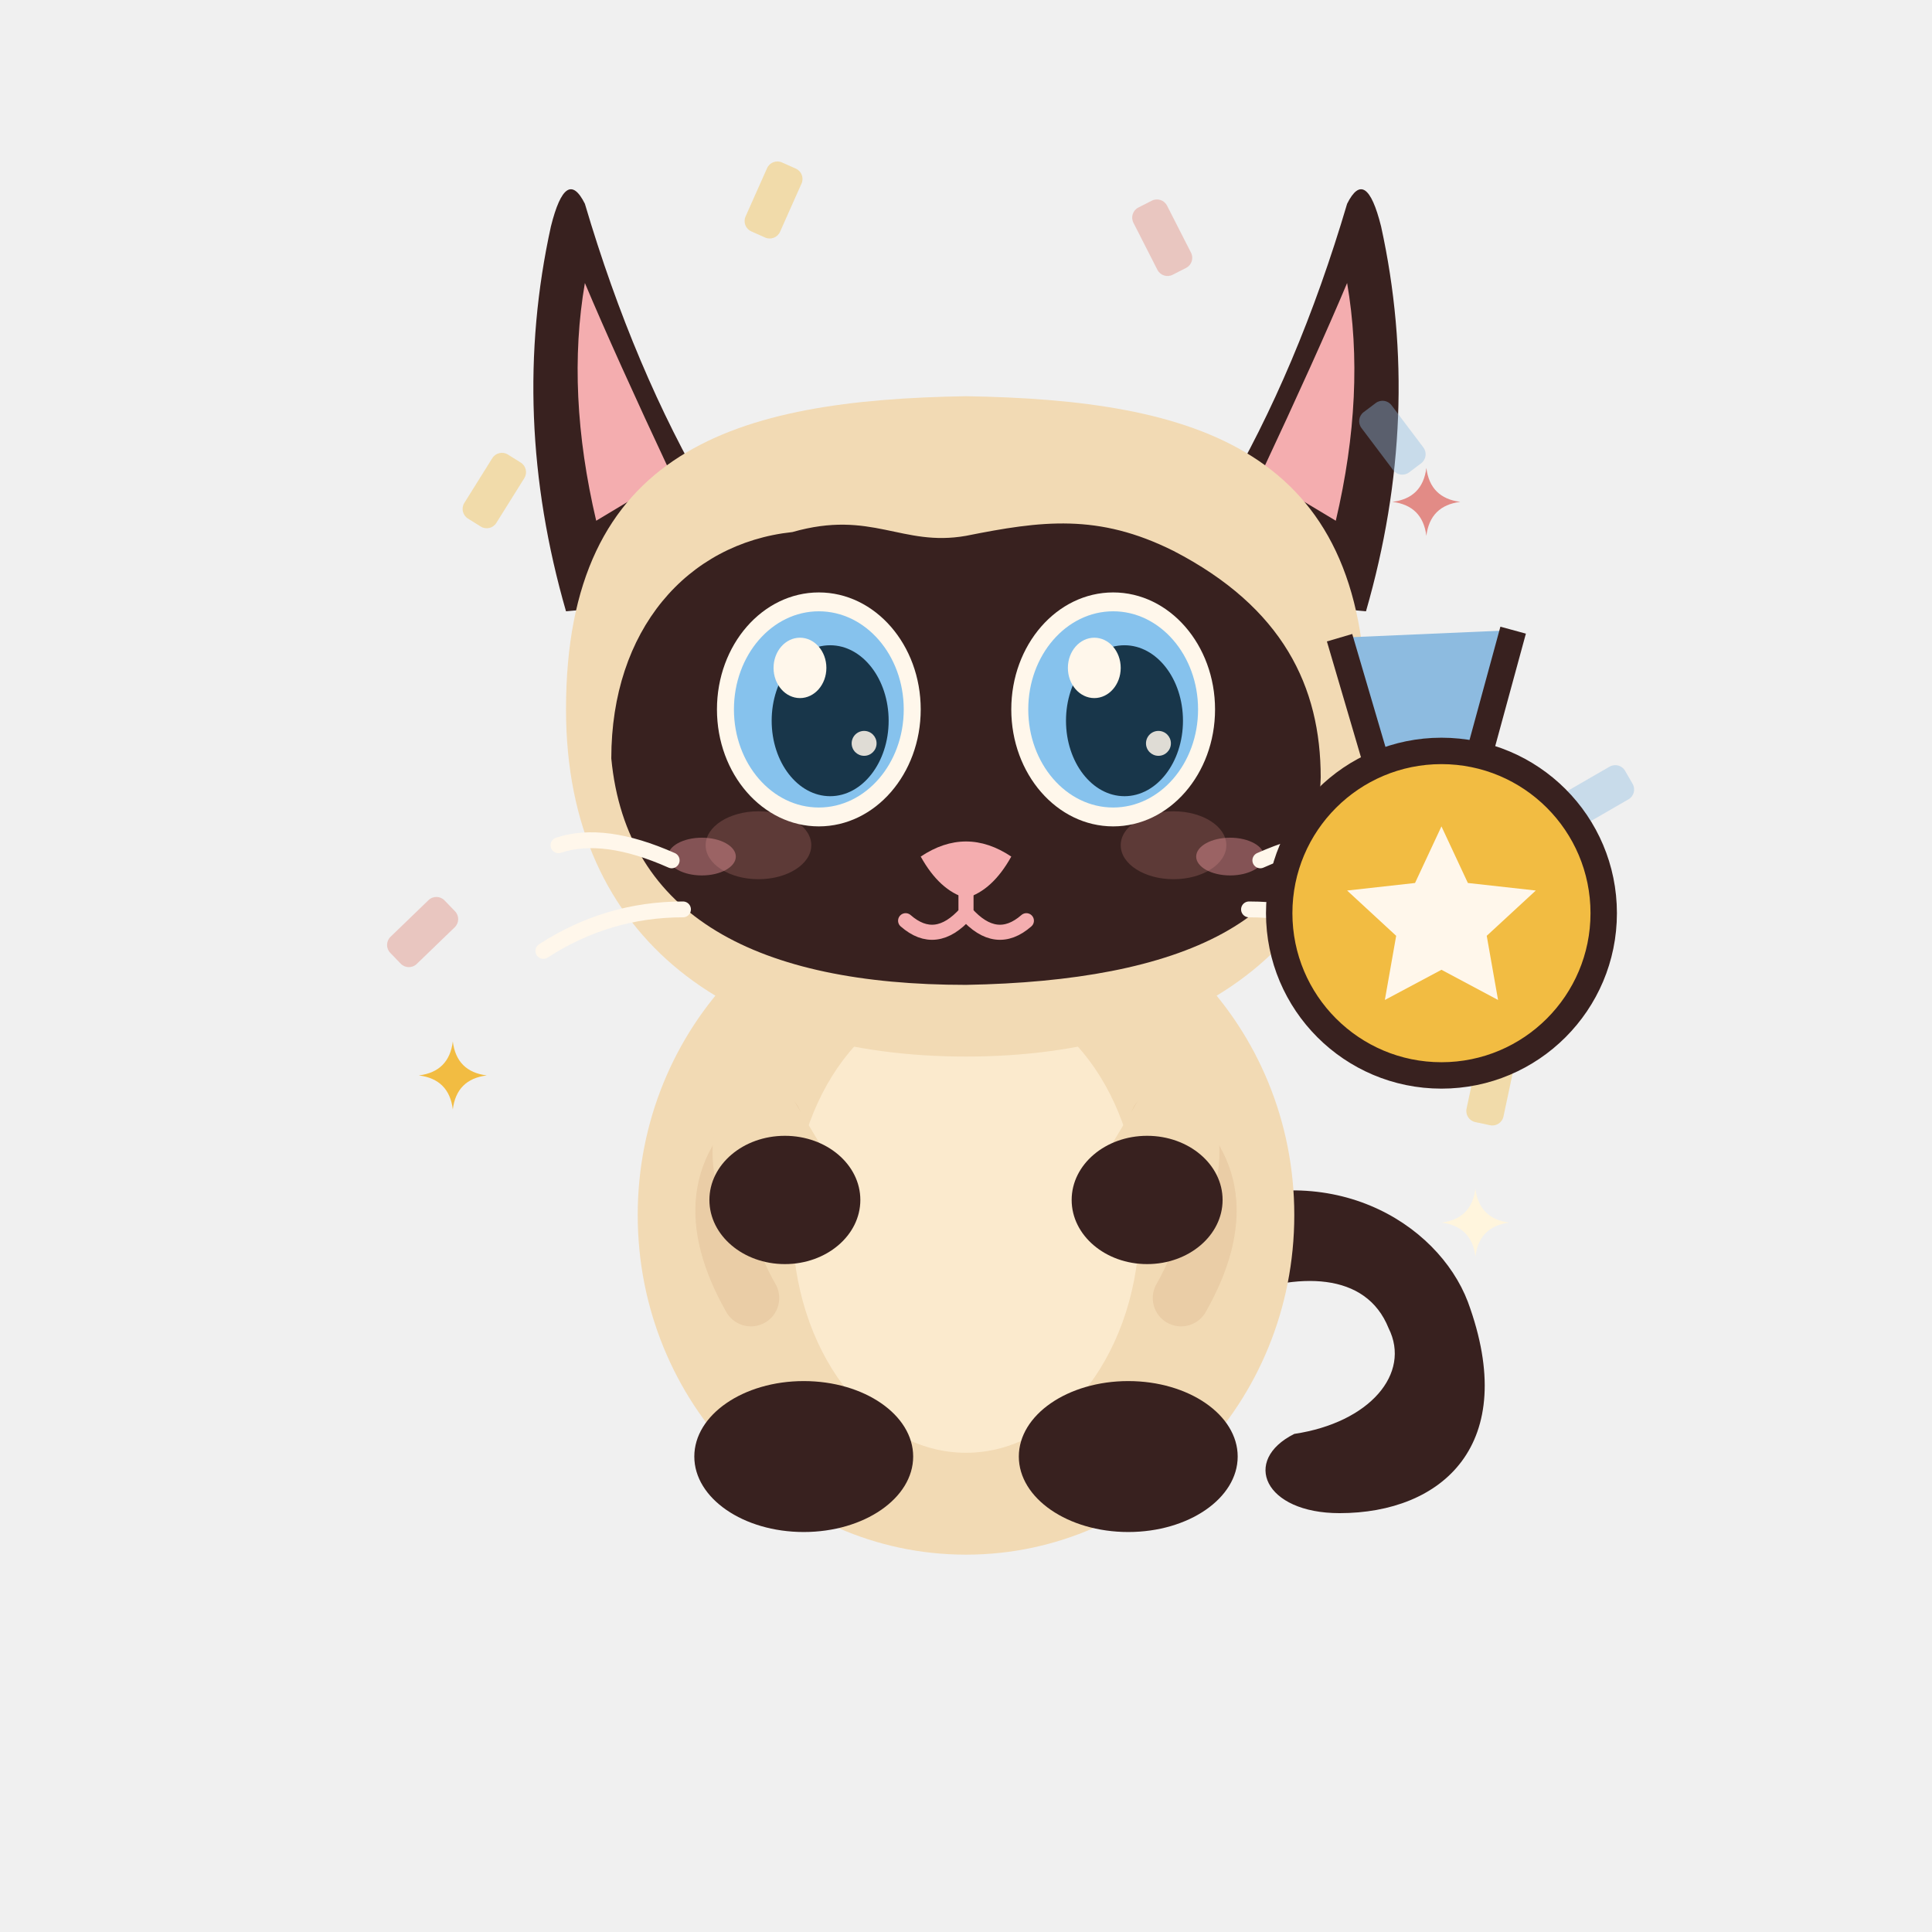
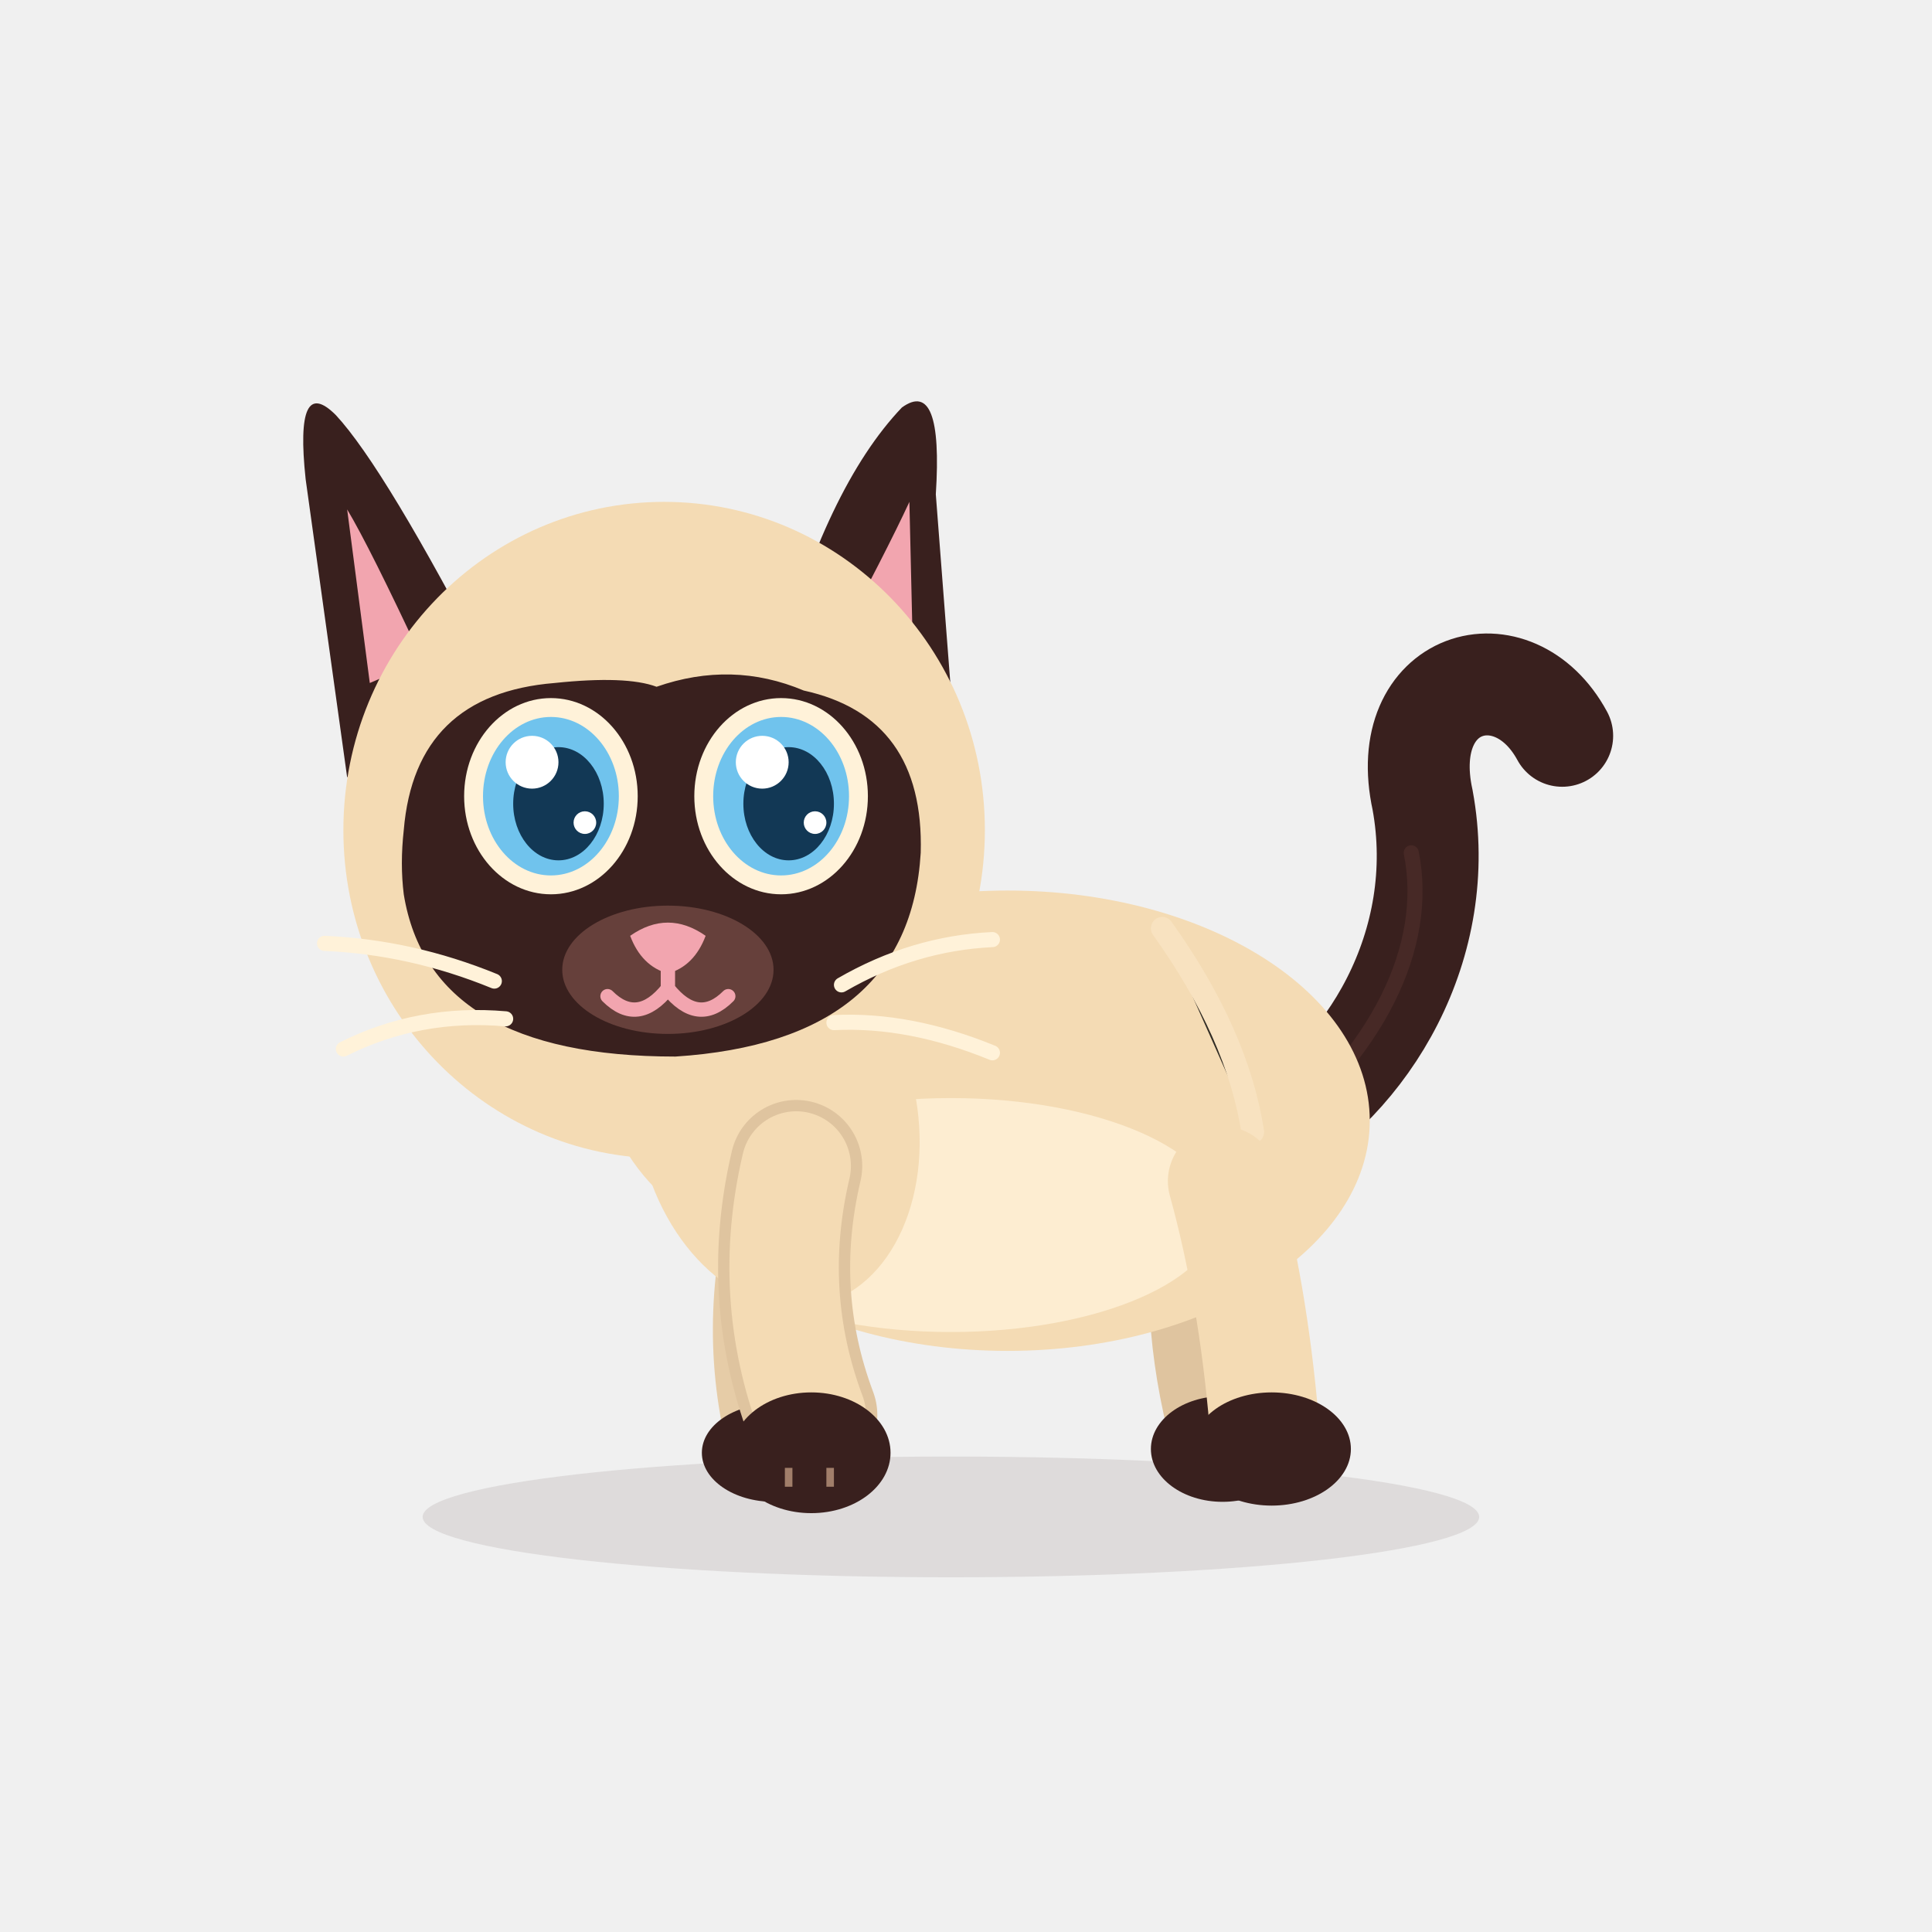
- <svg xmlns="http://www.w3.org/2000/svg" viewBox="0 0 512 512" width="512" height="512" role="img" aria-label="Objectif commun atteint" data-scene="objectif_commun" data-theme-agnostic="true" data-background="transparent" data-duration="5.5" data-loop="false" data-trigger="shared_goal_reached">
-   <g id="micro-accents">
-     <g id="spark-a">
-       <path d="M120 276 Q121 284 129 285 Q121 286 120 294 Q119 286 111 285 Q119 284 120 276Z" fill="#F2BC42" />
+ <svg xmlns="http://www.w3.org/2000/svg" viewBox="0 0 512 512" width="512" height="512" role="img" aria-label="Objectif commun" data-id="objectif_commun" data-duration="5.0" data-loop="false" data-source-rig="Azami-V4.1">
+   <style>#eyes-shut,#mouth-open,#tongue{opacity:0}#eyes-open,#mouth-smile{opacity:1}</style>
+   <g id="ground-shadow">
+     <ellipse cx="252" cy="402" rx="140" ry="16" fill="#39201E" opacity=".10" />
+   </g>
+   <g id="character">
+     <g id="tail" transform="rotate(0 339 294)">
+       <path d="M334 302 C363 286 384 250 377 212 C370 180 401 171 414 195" stroke="#39201E" stroke-width="27" stroke-linecap="round" fill="none" />
+       <path d="M336 302 C365 279 379 251 374 226" stroke="#6B403A" stroke-width="4" stroke-linecap="round" fill="none" opacity=".28" />
    </g>
-     <g id="spark-b">
-       <path d="M391 315 Q392 323 400 324 Q392 325 391 333 Q390 325 382 324 Q390 323 391 315Z" fill="#FFF5DD" />
+     <g id="back-far" transform="rotate(0 320 322)">
+       <path d="M320 313 Q314 343 322 376" stroke="#DFC49F" stroke-width="26" fill="none" stroke-linecap="round" />
+       <ellipse cx="324" cy="384" rx="19" ry="14" fill="#39201E" />
    </g>
-     <g id="spark-c">
-       <path d="M378 124 Q379 132 387 133 Q379 134 378 142 Q377 134 369 133 Q377 132 378 124Z" fill="#E28B86" />
+     <g id="front-far" transform="rotate(0 210 312)">
+       <path d="M210 309 Q198 344 205 377" stroke="#E6CCA7" stroke-width="27" fill="none" stroke-linecap="round" />
+       <ellipse cx="205" cy="385" rx="19" ry="13" fill="#39201E" />
+     </g>
+     <g id="core" transform="translate(0 0)">
+       <ellipse cx="267" cy="297" rx="96" ry="61" fill="#F4DBB4" />
+       <ellipse cx="252" cy="322" rx="71" ry="31" fill="#FFF2D9" opacity=".78" />
+       <ellipse cx="206" cy="296" rx="37" ry="51" transform="rotate(-12 206 296)" fill="#F4DBB4" />
+       <path d="M308 246 Q328 274 332 300" stroke="#F9E4C3" stroke-width="6" opacity=".8" stroke-linecap="round" />
+     </g>
+     <g id="back-near" transform="rotate(0 324 322)">
+       <path d="M324 313 Q332 342 335 377" stroke="#F4DBB4" stroke-width="29" fill="none" stroke-linecap="round" />
+       <ellipse cx="337" cy="384" rx="21" ry="15" fill="#39201E" />
+     </g>
+     <g id="neck" transform="translate(0 0)">
+       <ellipse cx="196" cy="276" rx="39" ry="51" transform="rotate(-10 196 276)" fill="#F4DBB4" />
+     </g>
+     <g id="head" transform="rotate(0 176 226)">
+       <g id="ear-left" transform="rotate(0 112 164)">
+         <path d="M130 178 Q102 124 89 110 Q78 99 81 127 L92 206Z" fill="#39201E" />
+         <path d="M112 175 Q98 145 92 135 L98 181Z" fill="#F2A5AF" />
+       </g>
+       <g id="ear-right" transform="rotate(0 231 166)">
+         <path d="M206 177 Q219 129 239 108 Q250 100 248 131 L253 196Z" fill="#39201E" />
+         <path d="M220 174 Q235 146 241 133 L242 176Z" fill="#F2A5AF" />
+       </g>
+       <ellipse cx="176" cy="220" rx="85" ry="87" fill="#F4DBB4" />
+       <path d="M107 220 Q110 184 147 181 Q166 179 174 182 Q194 175 213 183 Q245 190 244 226 Q241 276 179 280 Q114 280 107 237 Q106 229 107 220Z" fill="#39201E" />
+       <g id="eyes-open">
+         <g transform="translate(146 211)">
+           <ellipse rx="23" ry="26" fill="#FFF2D9" />
+           <ellipse rx="18" ry="21" fill="#70C3ED" />
+           <ellipse cx="2" cy="2" rx="12" ry="15" fill="#123855" />
+           <circle cx="-5" cy="-9" r="7" fill="#FFFFFF" />
+           <circle cx="9" cy="7" r="3" fill="#FFFFFF" />
+         </g>
+         <g transform="translate(207 211)">
+           <ellipse rx="23" ry="26" fill="#FFF2D9" />
+           <ellipse rx="18" ry="21" fill="#70C3ED" />
+           <ellipse cx="2" cy="2" rx="12" ry="15" fill="#123855" />
+           <circle cx="-5" cy="-9" r="7" fill="#FFFFFF" />
+           <circle cx="9" cy="7" r="3" fill="#FFFFFF" />
+         </g>
+       </g>
+       <g id="eyes-shut" opacity="0">
+         <path d="M125 212 Q146 233 166 212 M187 212 Q207 233 228 212" stroke="#FFF2D9" stroke-width="7" stroke-linecap="round" fill="none" />
+       </g>
+       <ellipse cx="177" cy="257" rx="28" ry="17" fill="#66403B" />
+       <path d="M167 248 Q177 241 187 248 Q184 256 177 258 Q170 256 167 248Z" fill="#F2A5AF" />
+       <g id="mouth-smile" stroke="#F2A5AF" stroke-width="3.8" stroke-linecap="round" fill="none">
+         <path d="M177 257 V262 M177 262 Q169 272 161 264 M177 262 Q185 272 193 264" />
+       </g>
+       <g id="mouth-open" opacity="0">
+         <ellipse cx="177" cy="268" rx="11" ry="13" fill="#8F4357" />
+         <path d="M171 275 Q177 269 183 275" stroke="#F0A7B3" stroke-width="3" stroke-linecap="round" />
+       </g>
+       <g id="tongue" opacity="0">
+         <path d="M175 261 Q165 262 170 275 Q177 283 185 274 Q190 264 181 260Z" fill="#F6A2B0" />
+       </g>
+       <g id="whiskers" stroke="#FFF2D9" stroke-width="4" stroke-linecap="round" fill="none">
+         <path d="M131 260 Q109 251 86 250 M134 270 Q111 268 91 278 M223 261 Q242 250 263 249 M221 271 Q241 270 263 279" />
+       </g>
+     </g>
+     <g id="front-near" transform="rotate(0 210 312)">
+       <path d="M211 309 Q203 343 215 375" stroke="#DFC49F" stroke-width="35" fill="none" stroke-linecap="round" />
+       <path d="M211 309 Q203 343 215 375" stroke="#F4DBB4" stroke-width="29" fill="none" stroke-linecap="round" />
+       <ellipse cx="215" cy="385" rx="21" ry="16" fill="#39201E" />
+       <path d="M209 389 L209 394 M220 389 L220 394" stroke="#F2C8A5" stroke-width="2" opacity=".56" />
    </g>
  </g>
-   <g id="cat-rig">
-     <g id="tail" class="tail">
-       <path d="M317 321 C352 306 381 324 389 345 C403 383 382 401 355 401 C335 401 329 387 343 380 C363 377 374 364 368 352 C362 337 344 337 326 344Z" fill="#38211F" />
-     </g>
-     <g id="body-rig" class="body-rig">
-       <ellipse cx="256" cy="322" rx="87" ry="90" fill="#F2DAB4" />
-       <ellipse cx="256" cy="324" rx="46" ry="61" fill="#FFF0D7" opacity=".72" />
-       <path d="M205 297 Q182 314 199 344" stroke="#E4C49C" stroke-width="15" stroke-linecap="round" fill="none" opacity=".6" />
-       <path d="M307 297 Q330 314 313 344" stroke="#E4C49C" stroke-width="15" stroke-linecap="round" fill="none" opacity=".6" />
-     </g>
-     <g id="feet">
-       <ellipse cx="213" cy="386" rx="29" ry="20" fill="#38211F" />
-       <ellipse cx="299" cy="386" rx="29" ry="20" fill="#38211F" />
-     </g>
-     <g id="arms">
-       <g id="arm-left" class="arm-left">
-         <path d="M193 289 Q183 308 197 330 Q201 337 218 330 Q232 323 219 306 L207 286Z" fill="#F2DAB4" />
-         <ellipse cx="208" cy="318" rx="20" ry="17" fill="#38211F" />
-       </g>
-       <g id="arm-right" class="arm-right">
-         <path d="M319 289 Q329 308 315 330 Q311 337 294 330 Q280 323 293 306 L305 286Z" fill="#F2DAB4" />
-         <ellipse cx="304" cy="318" rx="20" ry="17" fill="#38211F" />
-       </g>
-     </g>
-     <g id="head-rig" class="head-rig">
-       <g id="ear-left" class="ear-left">
-         <path d="M188 132 Q168 98 155 54 Q150 44 146 60 Q135 110 150 162 L194 158Z" fill="#38211F" />
-         <path d="M178 126 Q163 94 155 75 Q150 104 158 138Z" fill="#F4ADAF" />
-       </g>
-       <g id="ear-right" class="ear-right">
-         <path d="M324 132 Q344 98 357 54 Q362 44 366 60 Q377 110 362 162 L318 158Z" fill="#38211F" />
-         <path d="M334 126 Q349 94 357 75 Q362 104 354 138Z" fill="#F4ADAF" />
-       </g>
-       <path d="M150 188 C150 119 195 106 256 105 C317 106 362 119 362 188 C362 250 317 280 256 280 C195 280 150 250 150 188Z" fill="#F2DAB4" />
-       <path d="M162 201 C162 167 182 144 210 141 C231 135 239 145 256 142 C276 138 291 136 311 146 C340 161 350 182 350 206 C349 244 313 260 256 261 C201 261 166 243 162 201Z" fill="#38211F" />
-       <ellipse cx="201" cy="224" rx="14" ry="9" fill="#67413E" opacity=".77" />
-       <ellipse cx="311" cy="224" rx="14" ry="9" fill="#67413E" opacity=".77" />
-       <g id="eyes-open" opacity="1">
-         <g class="eye" transform="translate(217 188)">
-           <ellipse rx="27" ry="31" fill="#FFF7EB" />
-           <ellipse rx="22.5" ry="26" fill="#86C2ED" />
-           <ellipse cx="3" cy="3" rx="15.5" ry="20" fill="#18364A" />
-           <ellipse cx="-5" cy="-11" rx="7" ry="8" fill="#FFF7EB" />
-           <circle cx="12" cy="9" r="3.3" fill="#FFF7EB" opacity=".86" />
-         </g>
-         <g class="eye" transform="translate(295 188)">
-           <ellipse rx="27" ry="31" fill="#FFF7EB" />
-           <ellipse rx="22.5" ry="26" fill="#86C2ED" />
-           <ellipse cx="3" cy="3" rx="15.5" ry="20" fill="#18364A" />
-           <ellipse cx="-5" cy="-11" rx="7" ry="8" fill="#FFF7EB" />
-           <circle cx="12" cy="9" r="3.3" fill="#FFF7EB" opacity=".86" />
-         </g>
-       </g>
-       <g id="eyes-sleepy" opacity="0">
-         <path d="M192 192 Q215 215 240 191" stroke="#FFF7EB" stroke-width="7" stroke-linecap="round" fill="none" />
-         <path d="M272 191 Q297 215 320 192" stroke="#FFF7EB" stroke-width="7" stroke-linecap="round" fill="none" />
-       </g>
-       <g id="nose">
-         <path d="M244 227 Q256 219 268 227 Q263 236 256 238 Q249 236 244 227Z" fill="#F4ADAF" />
-       </g>
-       <g id="smile" opacity="1">
-         <path d="M256 237 V242 M256 242 Q248 251 240 244 M256 242 Q264 251 272 244" stroke="#F4ADAF" stroke-width="4" stroke-linecap="round" fill="none" />
-       </g>
-       <g id="meow-mouth" opacity="0">
-         <ellipse cx="256" cy="249" rx="11" ry="13" fill="#8C4F56" />
-         <path d="M251 257 Q256 251 261 257" stroke="#F4ADAF" stroke-width="4" stroke-linecap="round" fill="none" />
-       </g>
-       <g id="cheek-blush" opacity="0.38">
-         <ellipse cx="186" cy="227" rx="9" ry="5" fill="#FFA6AE" />
-         <ellipse cx="326" cy="227" rx="9" ry="5" fill="#FFA6AE" />
-       </g>
-       <g id="whiskers" fill="none" stroke="#FFF7EB" stroke-linecap="round" stroke-width="4.2">
-         <path d="M178 228 Q160 220 148 224 M181 241 Q161 241 144 252 M334 228 Q352 220 364 224 M331 241 Q351 241 368 252" />
-       </g>
-     </g>
-   </g>
-   <g id="fx-layer">
-     <g id="confetti" opacity="0.4">
-       <g transform="translate(131 130) rotate(32)">
-         <rect x="-5" y="-10" width="10" height="20" rx="3" fill="#F2BC42" />
-       </g>
-       <g transform="translate(369 116) rotate(-37)">
-         <rect x="-5" y="-10" width="10" height="20" rx="3" fill="#8DBBE0" />
-       </g>
-       <g transform="translate(112 247) rotate(46)">
-         <rect x="-5" y="-10" width="10" height="20" rx="3" fill="#DF8779" />
-       </g>
-       <g transform="translate(395 288) rotate(12)">
-         <rect x="-5" y="-10" width="10" height="20" rx="3" fill="#F2BC42" />
-       </g>
-       <g transform="translate(205 53) rotate(24)">
-         <rect x="-5" y="-10" width="10" height="20" rx="3" fill="#F2BC42" />
-       </g>
-       <g transform="translate(308 63) rotate(-27)">
-         <rect x="-5" y="-10" width="10" height="20" rx="3" fill="#DF8779" />
-       </g>
-       <g transform="translate(423 211) rotate(60)">
-         <rect x="-5" y="-10" width="10" height="20" rx="3" fill="#8DBBE0" />
-       </g>
-     </g>
-   </g>
-   <g id="reward-medal" opacity="1">
-     <path d="M355 169 L370 220 L389 211 L401 167" fill="#8DBBE0" stroke="#38211F" stroke-width="7" stroke-linejoin="round" />
-     <circle cx="382" cy="242" r="43" fill="#F2BC42" stroke="#38211F" stroke-width="7" />
-     <path d="M382 219 L389 234 L407 236 L394 248 L397 265 L382 257 L367 265 L370 248 L357 236 L375 234Z" fill="#FFF7EB" />
+   <g id="prop-heart" opacity="0">
+     <path d="M346 322q-24 -30 -36 -12 -11 17 36 52 46 -35 35 -52 -13 -18 -35 12" fill="#ED776C" stroke="#172B42" stroke-width="5" />
  </g>
</svg>
